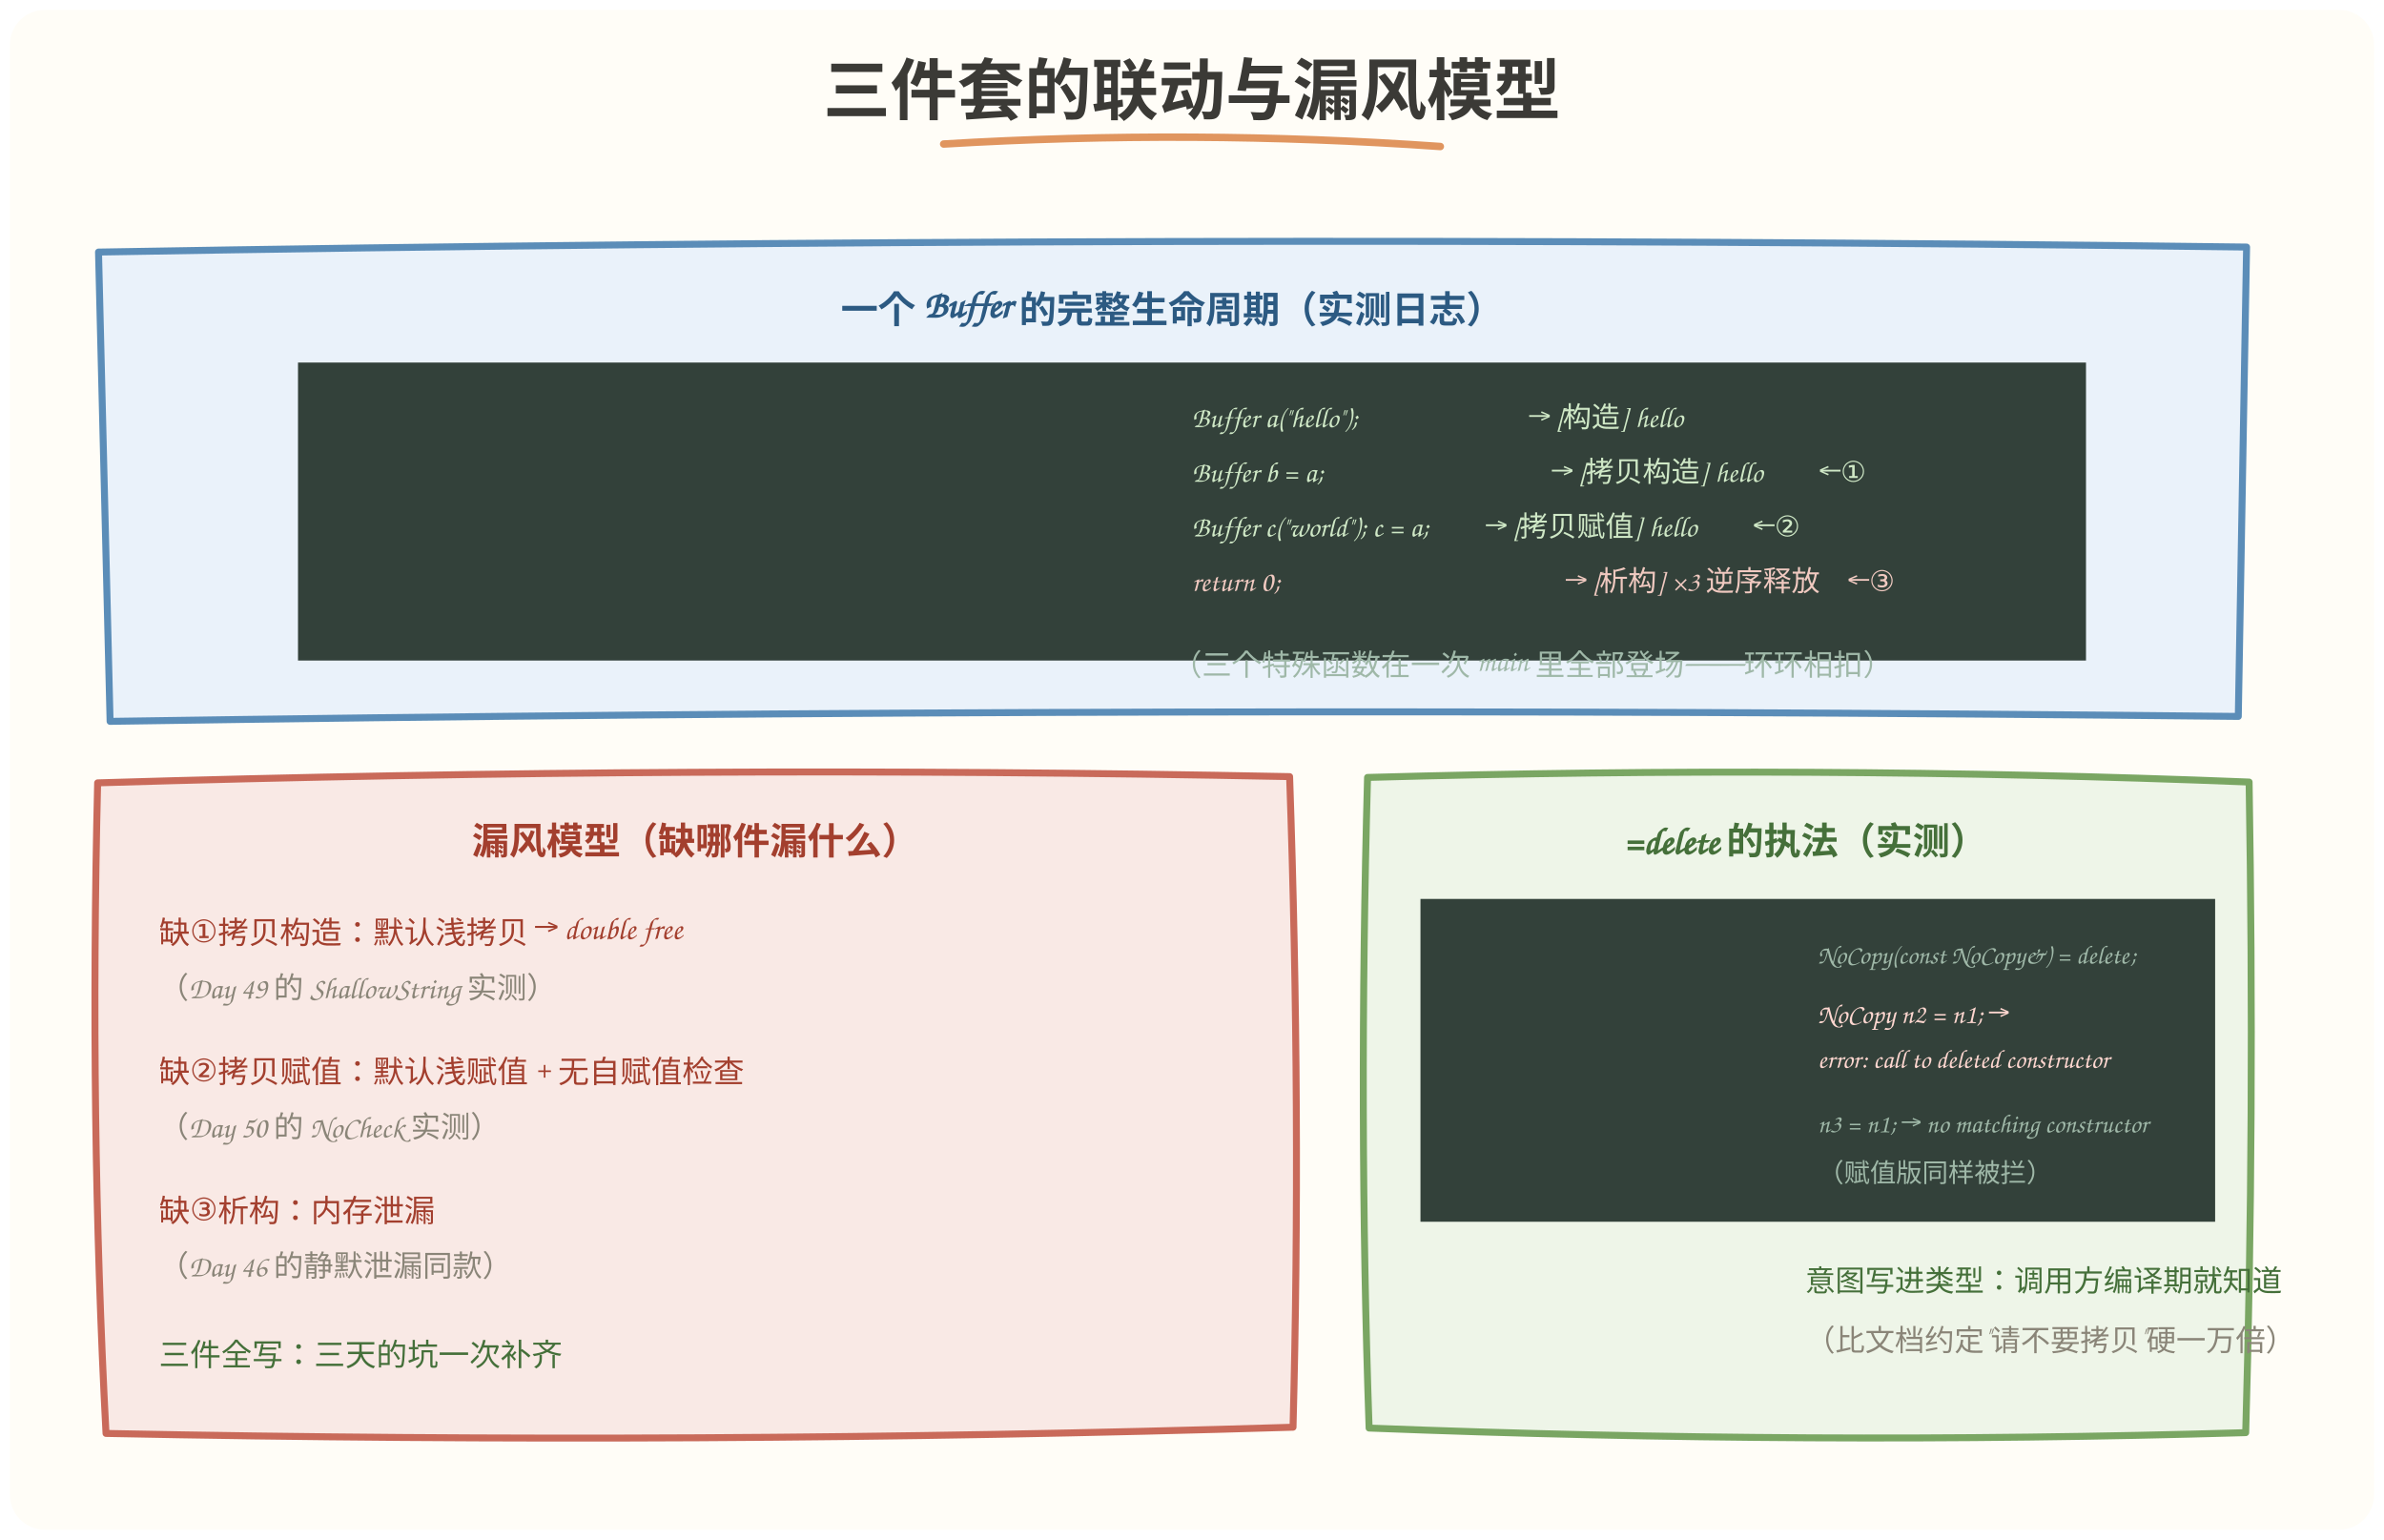
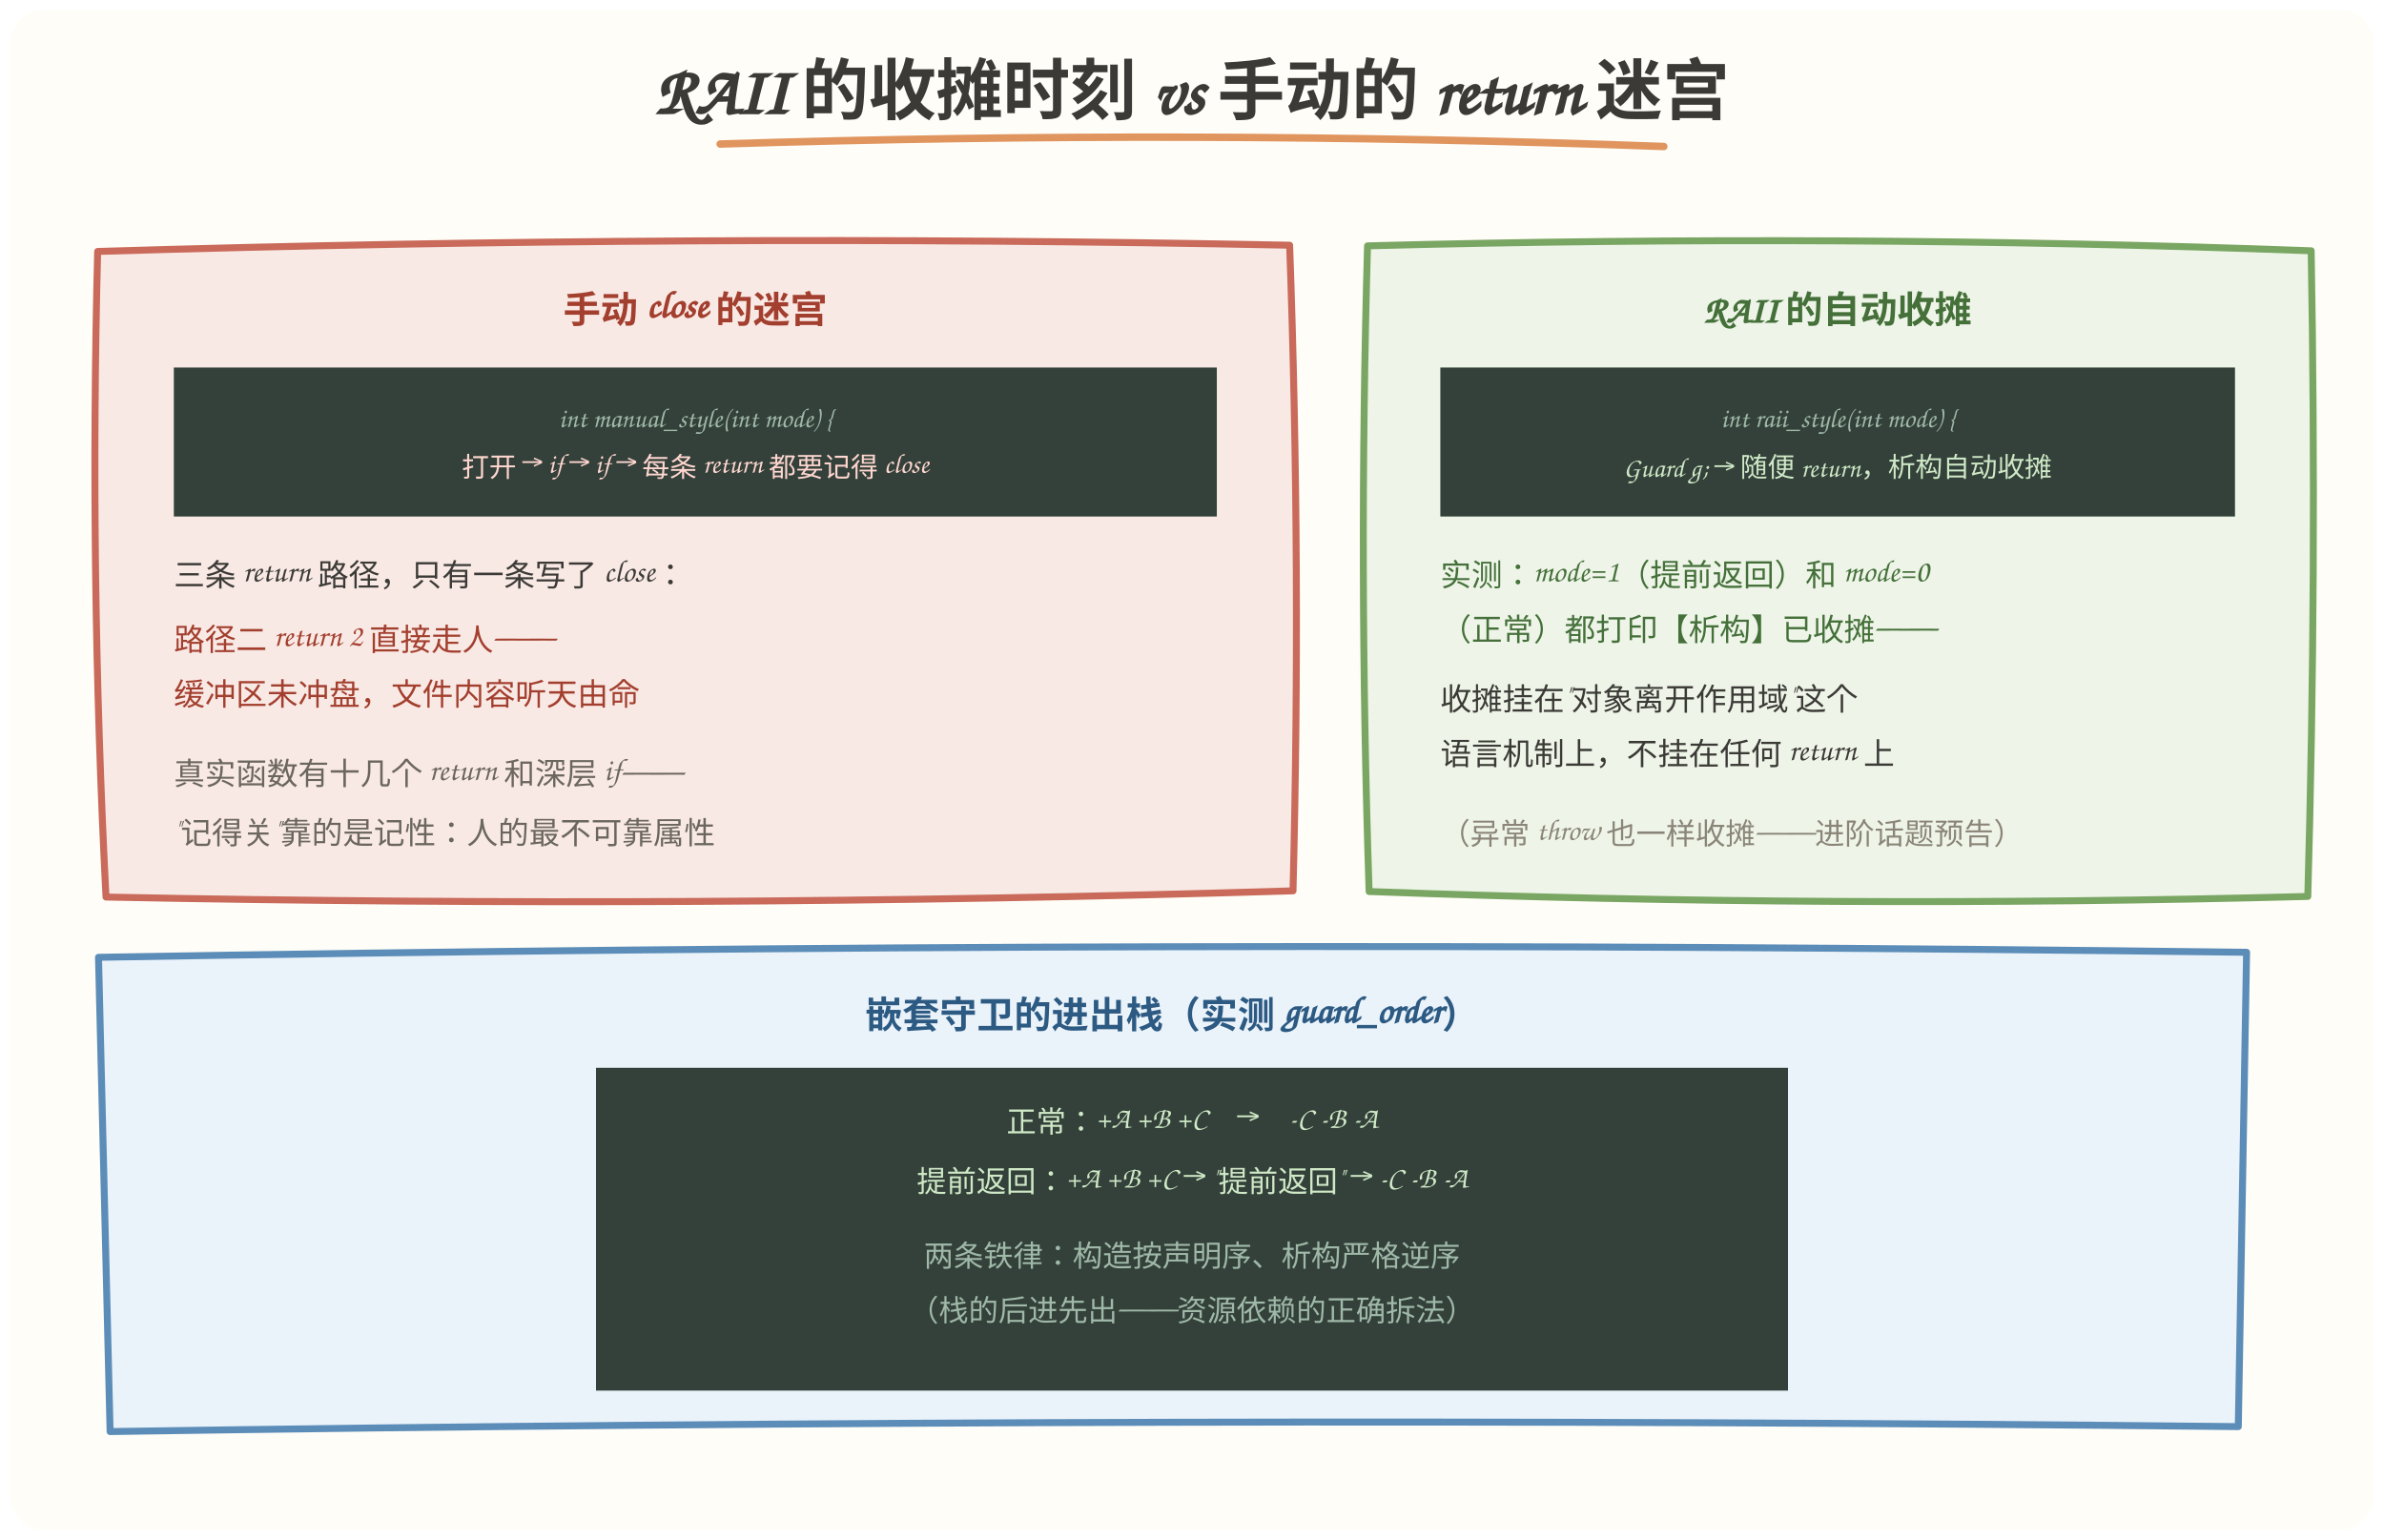
<svg xmlns="http://www.w3.org/2000/svg" viewBox="0 0 960 620" font-family="'Kaiti SC','KaiTi','Comic Sans MS',cursive">
  <rect x="4" y="4" width="952" height="612" rx="14" fill="#fffdf7" />
  <g stroke-linecap="round" stroke-linejoin="round">
-     <text x="480" y="46" text-anchor="middle" font-size="27" font-weight="bold" fill="#3b3a36">三件套的联动与漏风模型</text>
-     <path d="M 380,58 Q 480,52 580,59" fill="none" stroke="#e0955f" stroke-width="3" />
-     <path d="M 40,100 Q 470,94 905,101 L 901,290 Q 470,284 44,289 Z" fill="#eaf2fa" stroke="#5b8db8" stroke-width="2.8" transform="rotate(-0.2 472 195)" />
-     <text x="472" y="130" text-anchor="middle" font-size="15" font-weight="bold" fill="#2c5a82">一个 Buffer 的完整生命周期（实测日志）</text>
-     <rect x="120" y="146" width="720" height="120" fill="#33413a" />
-     <text x="480" y="172" font-size="11.5" fill="#cfe8c6">Buffer a("hello");　　　　　　→ [构造] hello</text>
-     <text x="480" y="194" font-size="11.5" fill="#cfe8c6">Buffer b = a;　　　　　　　　→ [拷贝构造] hello　　←①</text>
-     <text x="480" y="216" font-size="11.5" fill="#cfe8c6">Buffer c("world"); c = a;　　→ [拷贝赋值] hello　　←②</text>
-     <text x="480" y="238" font-size="11.5" fill="#f0c9c0">return 0;　　　　　　　　　　→ [析构] ×3 逆序释放　←③</text>
-     <text x="472" y="272" font-size="12" fill="#9fb8a8">（三个特殊函数在一次 main 里全部登场——环环相扣）</text>
-     <path d="M 40,314 Q 280,308 520,314 Q 524,450 520,576 Q 280,582 42,576 Q 36,450 40,314 Z" fill="#f9e9e5" stroke="#c96a5a" stroke-width="2.8" transform="rotate(-0.3 280 445)" />
-     <text x="280" y="344" text-anchor="middle" font-size="15" font-weight="bold" fill="#a33f2e">漏风模型（缺哪件漏什么）</text>
-     <text x="64" y="380" font-size="12.5" fill="#a33f2e">缺①拷贝构造：默认浅拷贝 → double free</text>
-     <text x="64" y="402" font-size="12" fill="#8a8578">（Day 49 的 ShallowString 实测）</text>
-     <text x="64" y="436" font-size="12.5" fill="#a33f2e">缺②拷贝赋值：默认浅赋值 + 无自赋值检查</text>
-     <text x="64" y="458" font-size="12" fill="#8a8578">（Day 50 的 NoCheck 实测）</text>
-     <text x="64" y="492" font-size="12.5" fill="#a33f2e">缺③析构：内存泄漏</text>
-     <text x="64" y="514" font-size="12" fill="#8a8578">（Day 46 的静默泄漏同款）</text>
-     <text x="64" y="550" font-size="12.5" fill="#45703a">三件全写：三天的坑一次补齐</text>
-     <path d="M 550,314 Q 730,308 905,314 Q 908,450 905,576 Q 730,582 552,576 Q 547,450 550,314 Z" fill="#eef5e8" stroke="#7aa663" stroke-width="2.8" transform="rotate(0.3 727 445)" />
-     <text x="727" y="344" text-anchor="middle" font-size="15" font-weight="bold" fill="#45703a">=delete 的执法（实测）</text>
-     <rect x="572" y="362" width="320" height="130" fill="#33413a" />
-     <text x="732" y="388" font-size="10.5" fill="#9fb8a8">NoCopy(const NoCopy&amp;) = delete;</text>
-     <text x="732" y="412" font-size="11" fill="#ffd7d0">NoCopy n2 = n1; →</text>
-     <text x="732" y="430" font-size="10.5" fill="#ffd7d0">error: call to deleted constructor</text>
-     <text x="732" y="456" font-size="10.5" fill="#9fb8a8">n3 = n1; → no matching constructor</text>
-     <text x="732" y="476" font-size="10.5" fill="#9fb8a8">（赋值版同样被拦）</text>
-     <text x="727" y="520" font-size="12" fill="#45703a">意图写进类型：调用方编译期就知道</text>
-     <text x="727" y="544" font-size="12" fill="#8a8578">（比文档约定"请不要拷贝"硬一万倍）</text>
+     <text x="480" y="46" text-anchor="middle" font-size="27" font-weight="bold" fill="#3b3a36">RAII 的收摊时刻 vs 手动的 return 迷宫</text>
+     <path d="M 290,58 Q 480,52 670,59" fill="none" stroke="#e0955f" stroke-width="3" />
+     <path d="M 40,100 Q 280,94 520,100 Q 524,230 520,360 Q 280,366 42,360 Q 36,230 40,100 Z" fill="#f9e9e5" stroke="#c96a5a" stroke-width="2.8" transform="rotate(-0.3 280 230)" />
+     <text x="280" y="130" text-anchor="middle" font-size="15" font-weight="bold" fill="#a33f2e">手动 close 的迷宫</text>
+     <rect x="70" y="148" width="420" height="60" fill="#33413a" />
+     <text x="280" y="172" text-anchor="middle" font-size="11" fill="#9fb8a8">int manual_style(int mode) {</text>
+     <text x="280" y="192" text-anchor="middle" font-size="11" fill="#ffd7d0">　打开 → if → if → 每条 return 都要记得 close</text>
+     <text x="70" y="236" font-size="12.5" fill="#3b3a36">三条 return 路径，只有一条写了 close：</text>
+     <text x="70" y="262" font-size="12.5" fill="#a33f2e">路径二 return 2 直接走人——</text>
+     <text x="70" y="284" font-size="12.5" fill="#a33f2e">缓冲区未冲盘，文件内容听天由命</text>
+     <text x="70" y="316" font-size="12.5" fill="#6b675e">真实函数有十几个 return 和深层 if——</text>
+     <text x="70" y="338" font-size="12.5" fill="#6b675e">"记得关"靠的是记性：人的最不可靠属性</text>
+     <path d="M 550,100 Q 740,94 930,100 Q 933,230 930,360 Q 740,366 552,360 Q 547,230 550,100 Z" fill="#eef5e8" stroke="#7aa663" stroke-width="2.8" transform="rotate(0.3 740 230)" />
+     <text x="740" y="130" text-anchor="middle" font-size="15" font-weight="bold" fill="#45703a">RAII 的自动收摊</text>
+     <rect x="580" y="148" width="320" height="60" fill="#33413a" />
+     <text x="740" y="172" text-anchor="middle" font-size="11" fill="#9fb8a8">int raii_style(int mode) {</text>
+     <text x="740" y="192" text-anchor="middle" font-size="11" fill="#cfe8c6">　Guard g; → 随便 return，析构自动收摊</text>
+     <text x="580" y="236" font-size="12.5" fill="#45703a">实测：mode=1（提前返回）和 mode=0</text>
+     <text x="580" y="258" font-size="12.5" fill="#45703a">（正常）都打印【析构】已收摊——</text>
+     <text x="580" y="286" font-size="12.5" fill="#3b3a36">收摊挂在"对象离开作用域"这个</text>
+     <text x="580" y="308" font-size="12.5" fill="#3b3a36">语言机制上，不挂在任何 return 上</text>
+     <text x="580" y="340" font-size="12" fill="#8a8578">（异常 throw 也一样收摊——进阶话题预告）</text>
+     <path d="M 40,384 Q 470,378 905,385 L 901,576 Q 470,570 44,575 Z" fill="#eaf2fa" stroke="#5b8db8" stroke-width="2.8" transform="rotate(-0.2 472 480)" />
+     <text x="472" y="414" text-anchor="middle" font-size="15" font-weight="bold" fill="#2c5a82">嵌套守卫的进出栈（实测 guard_order）</text>
+     <rect x="240" y="430" width="480" height="130" fill="#33413a" />
+     <text x="480" y="456" text-anchor="middle" font-size="12" fill="#cfe8c6">正常：+A +B +C　→　-C -B -A</text>
+     <text x="480" y="480" text-anchor="middle" font-size="12" fill="#cfe8c6">提前返回：+A +B +C → "提前返回" → -C -B -A</text>
+     <text x="480" y="510" text-anchor="middle" font-size="12" fill="#9fb8a8">两条铁律：构造按声明序、析构严格逆序</text>
+     <text x="480" y="532" text-anchor="middle" font-size="12" fill="#9fb8a8">（栈的后进先出——资源依赖的正确拆法）</text>
  </g>
</svg>
